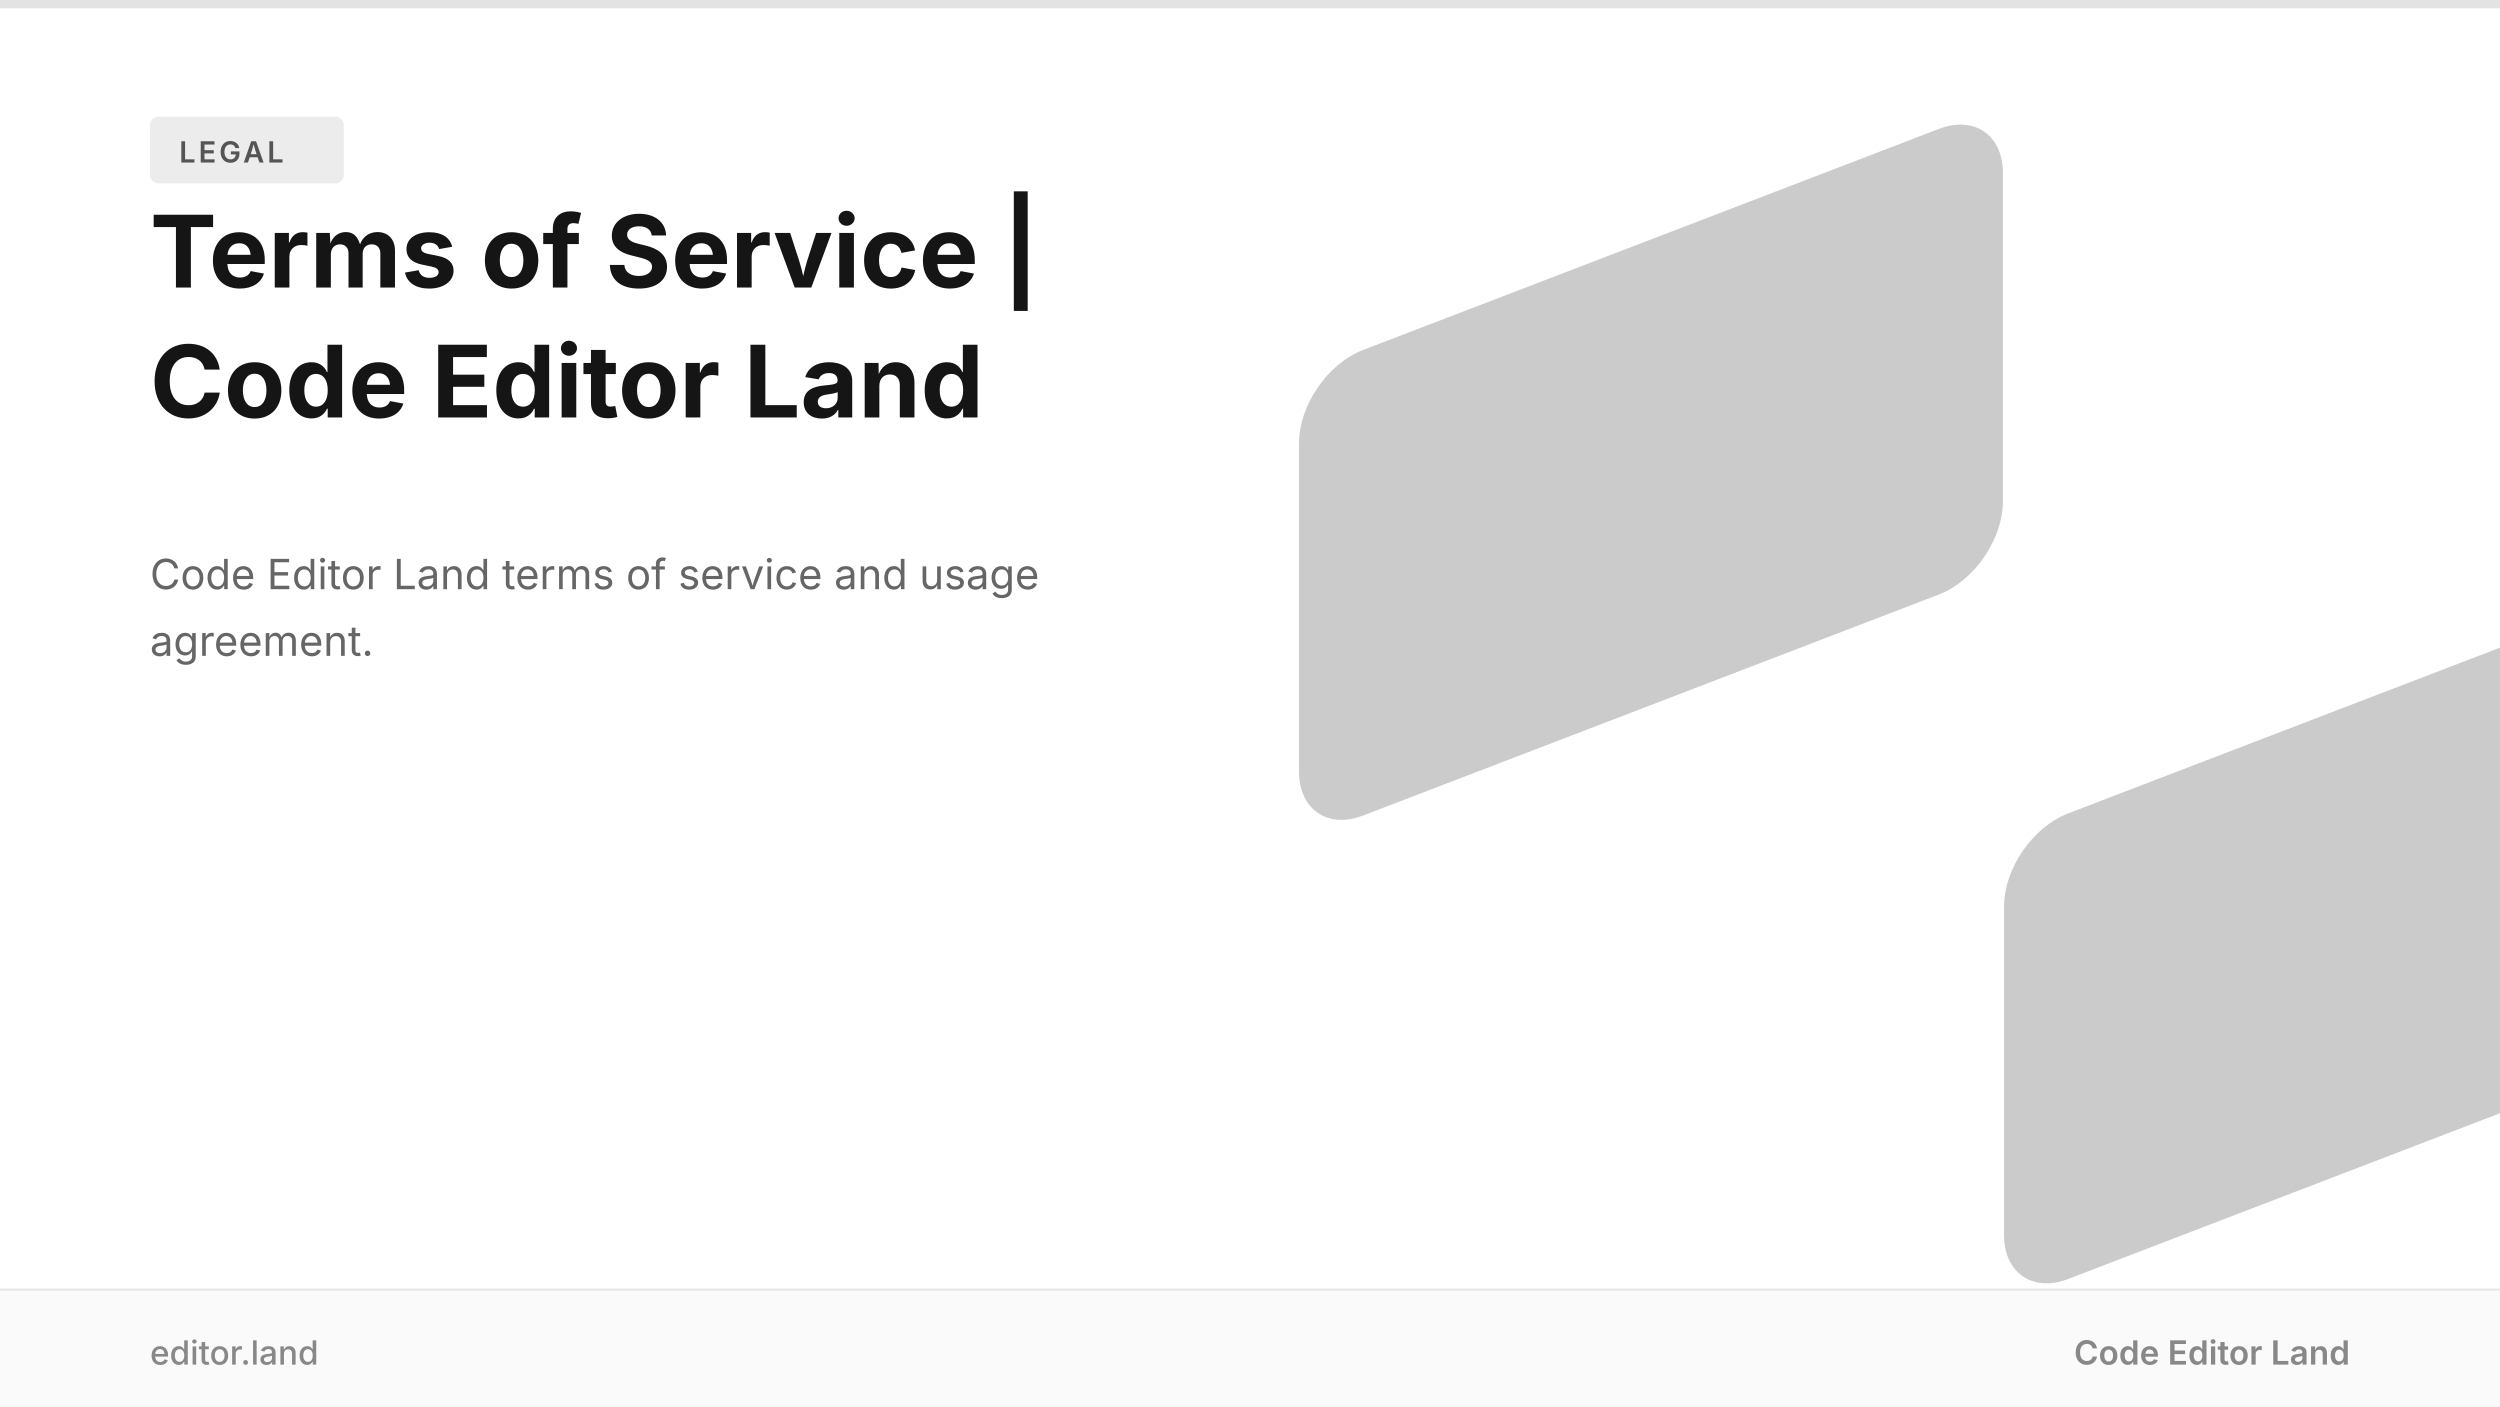
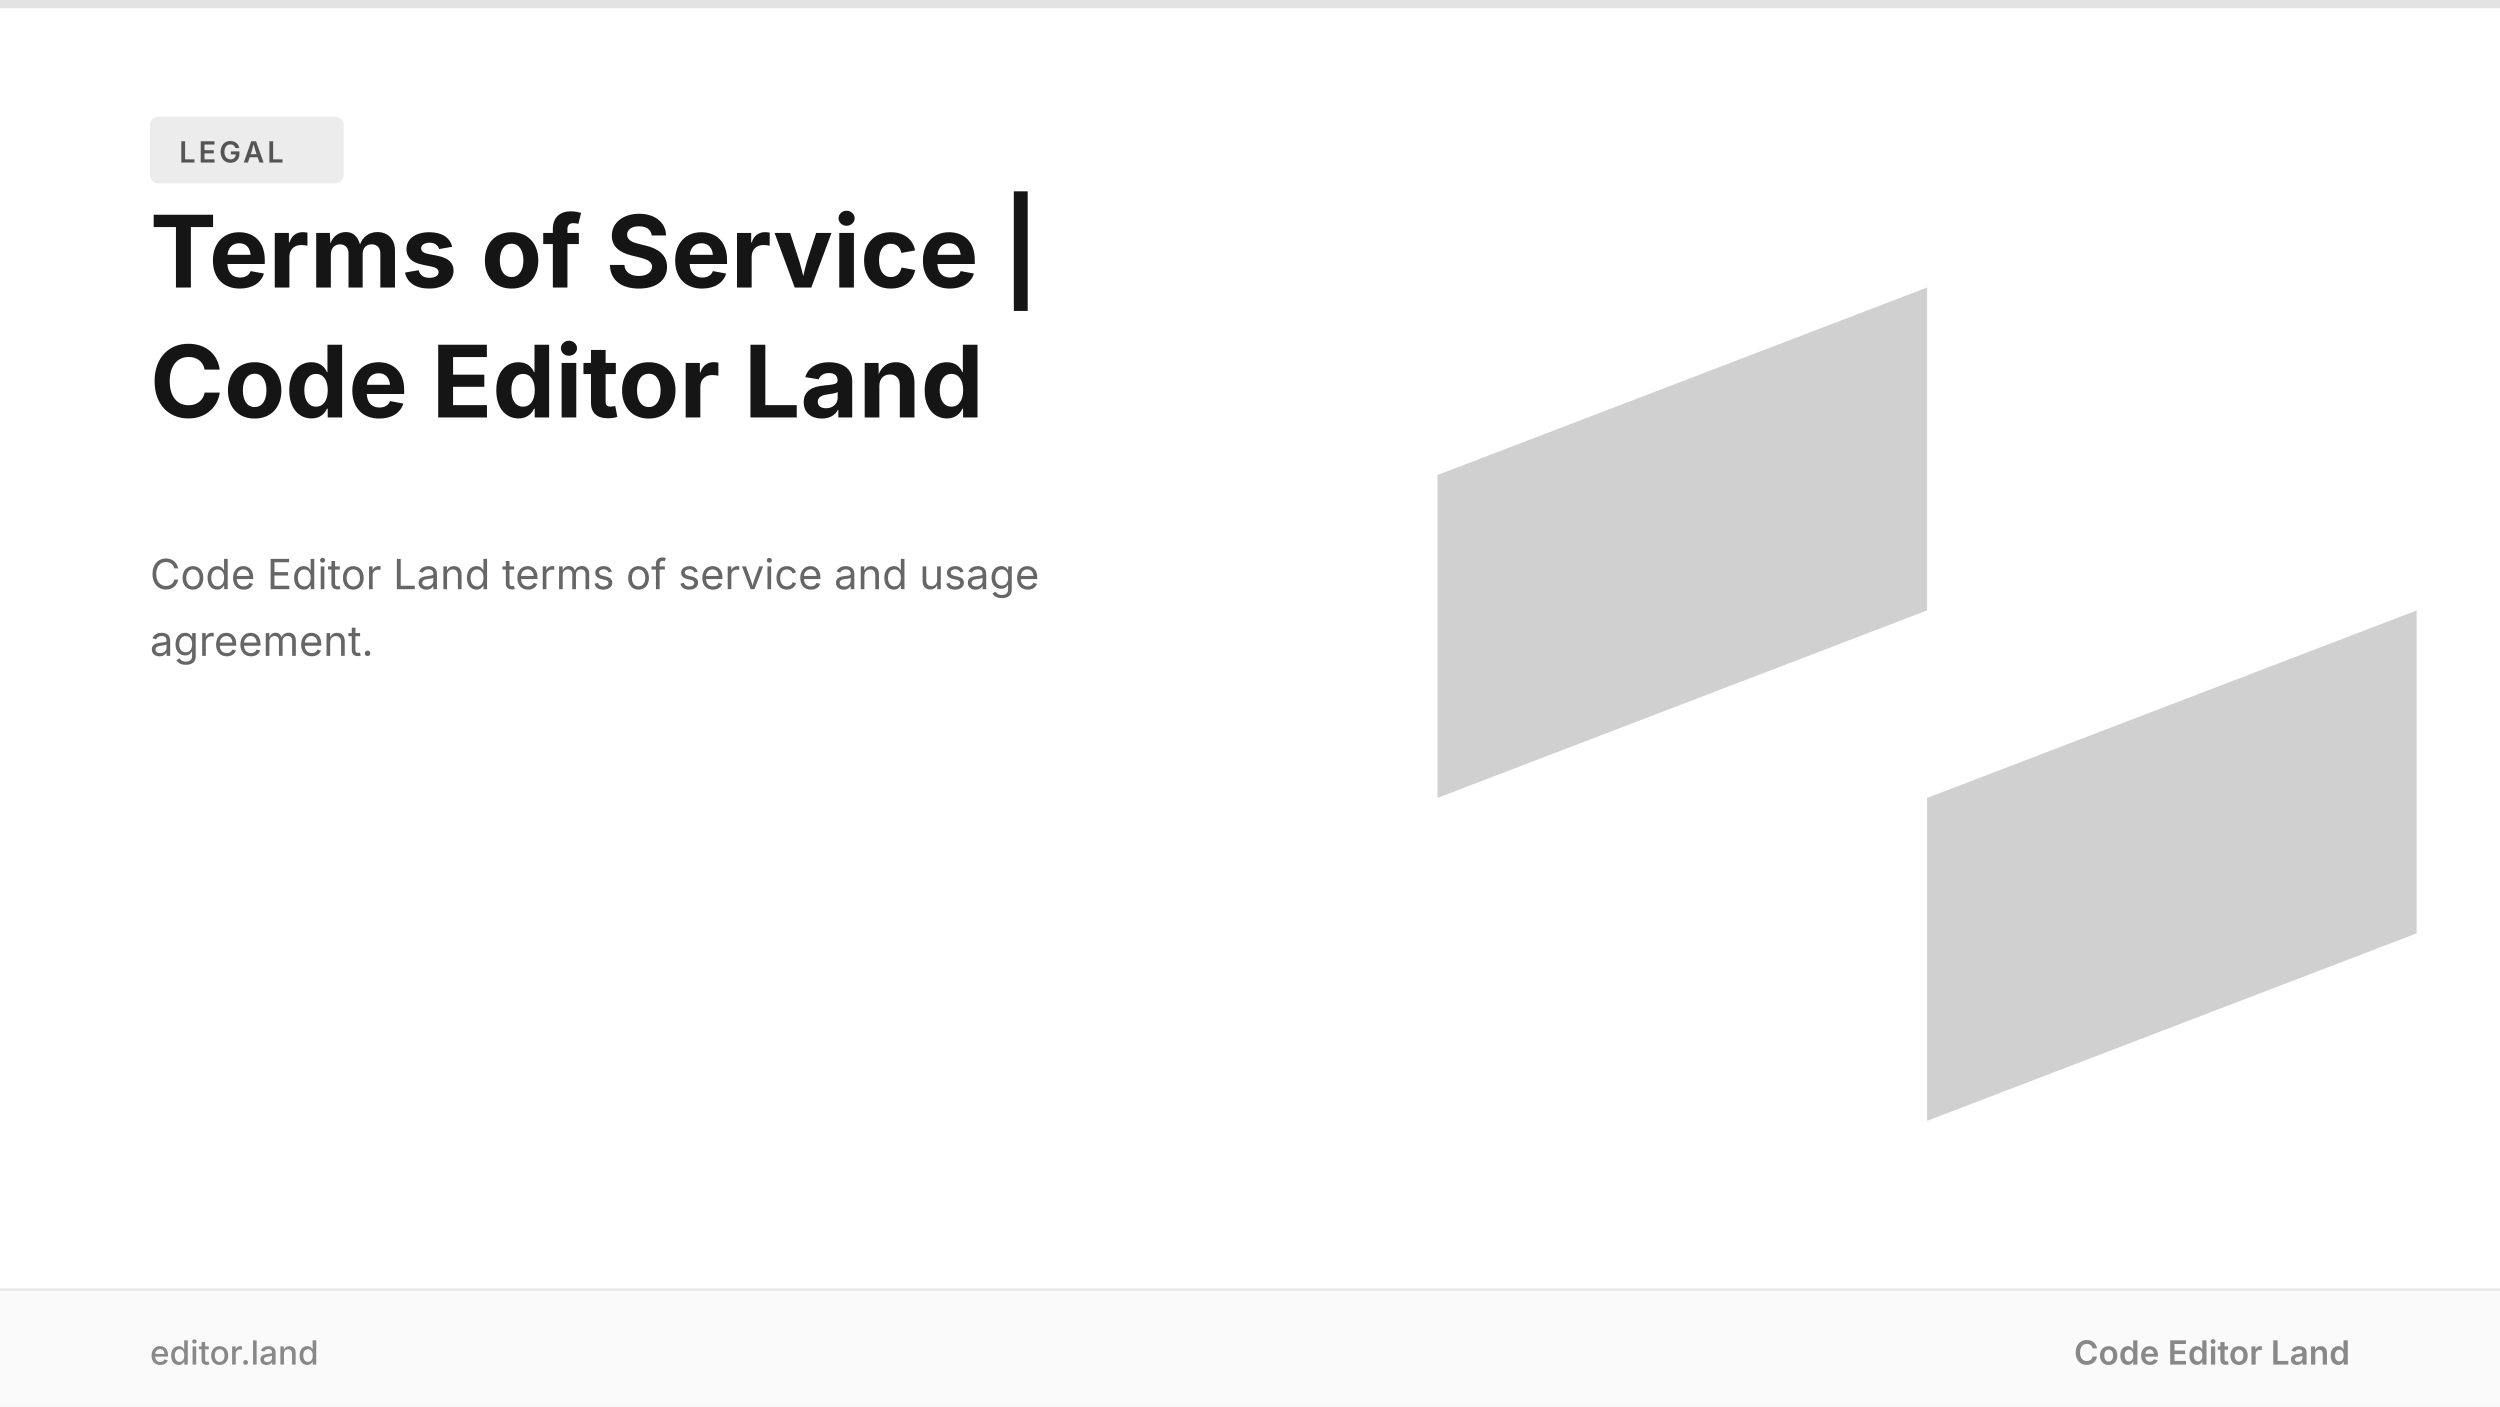
<svg xmlns="http://www.w3.org/2000/svg" width="1200" height="675" viewBox="0 0 1200 675">
  <path fill="#fff" d="M0 0h1200v675H0z" />
  <path fill="#151515" fill-opacity=".12" d="M0 0h1200v4H0z" />
-   <g fill="#151515" fill-opacity=".22" transform="matrix(.36 0 0 .36 623 50)">
-     <rect width="1005.28" height="620.771" rx="91.389" transform="matrix(-.93358 .35837 0 1 940 .24)" />
-     <rect width="1005.28" height="620.771" rx="91.389" transform="matrix(-.93358 .35837 0 1 1880 618.204)" />
-   </g>
+   <path fill="#151515" fill-opacity=".2" d="m925 138-235 90v155l235-90zm235 155-235 90v155l235-90z" />
  <rect width="93" height="32" x="72" y="56" fill="#151515" fill-opacity=".08" rx="4" />
  <text x="86" y="78" fill="#555" font-family="system-ui, -apple-system, 'Segoe UI', sans-serif" font-size="14" font-weight="600" letter-spacing=".1em">LEGAL</text>
  <text x="72" y="138" fill="#151515" font-family="system-ui, -apple-system, 'Segoe UI', sans-serif" font-size="48" font-weight="700">Terms of Service |</text>
  <text x="72" y="200.4" fill="#151515" font-family="system-ui, -apple-system, 'Segoe UI', sans-serif" font-size="48" font-weight="700">Code Editor Land</text>
  <text x="72" y="282.8" fill="#666" font-family="system-ui, -apple-system, 'Segoe UI', sans-serif" font-size="20" font-weight="400">Code Editor Land terms of service and usage</text>
  <text x="72" y="314.8" fill="#666" font-family="system-ui, -apple-system, 'Segoe UI', sans-serif" font-size="20" font-weight="400">agreement.</text>
  <path fill="#fafafa" d="M0 619h1200v56H0z" />
  <path stroke="#e5e5e5" d="M0 619h1200" />
  <text x="72" y="655" fill="#888" font-family="system-ui, -apple-system, 'Segoe UI', sans-serif" font-size="16" font-weight="500">editor.land</text>
  <text x="1128" y="655" fill="#888" font-family="system-ui, -apple-system, 'Segoe UI', sans-serif" font-size="16" font-weight="600" text-anchor="end">Code Editor Land</text>
</svg>
